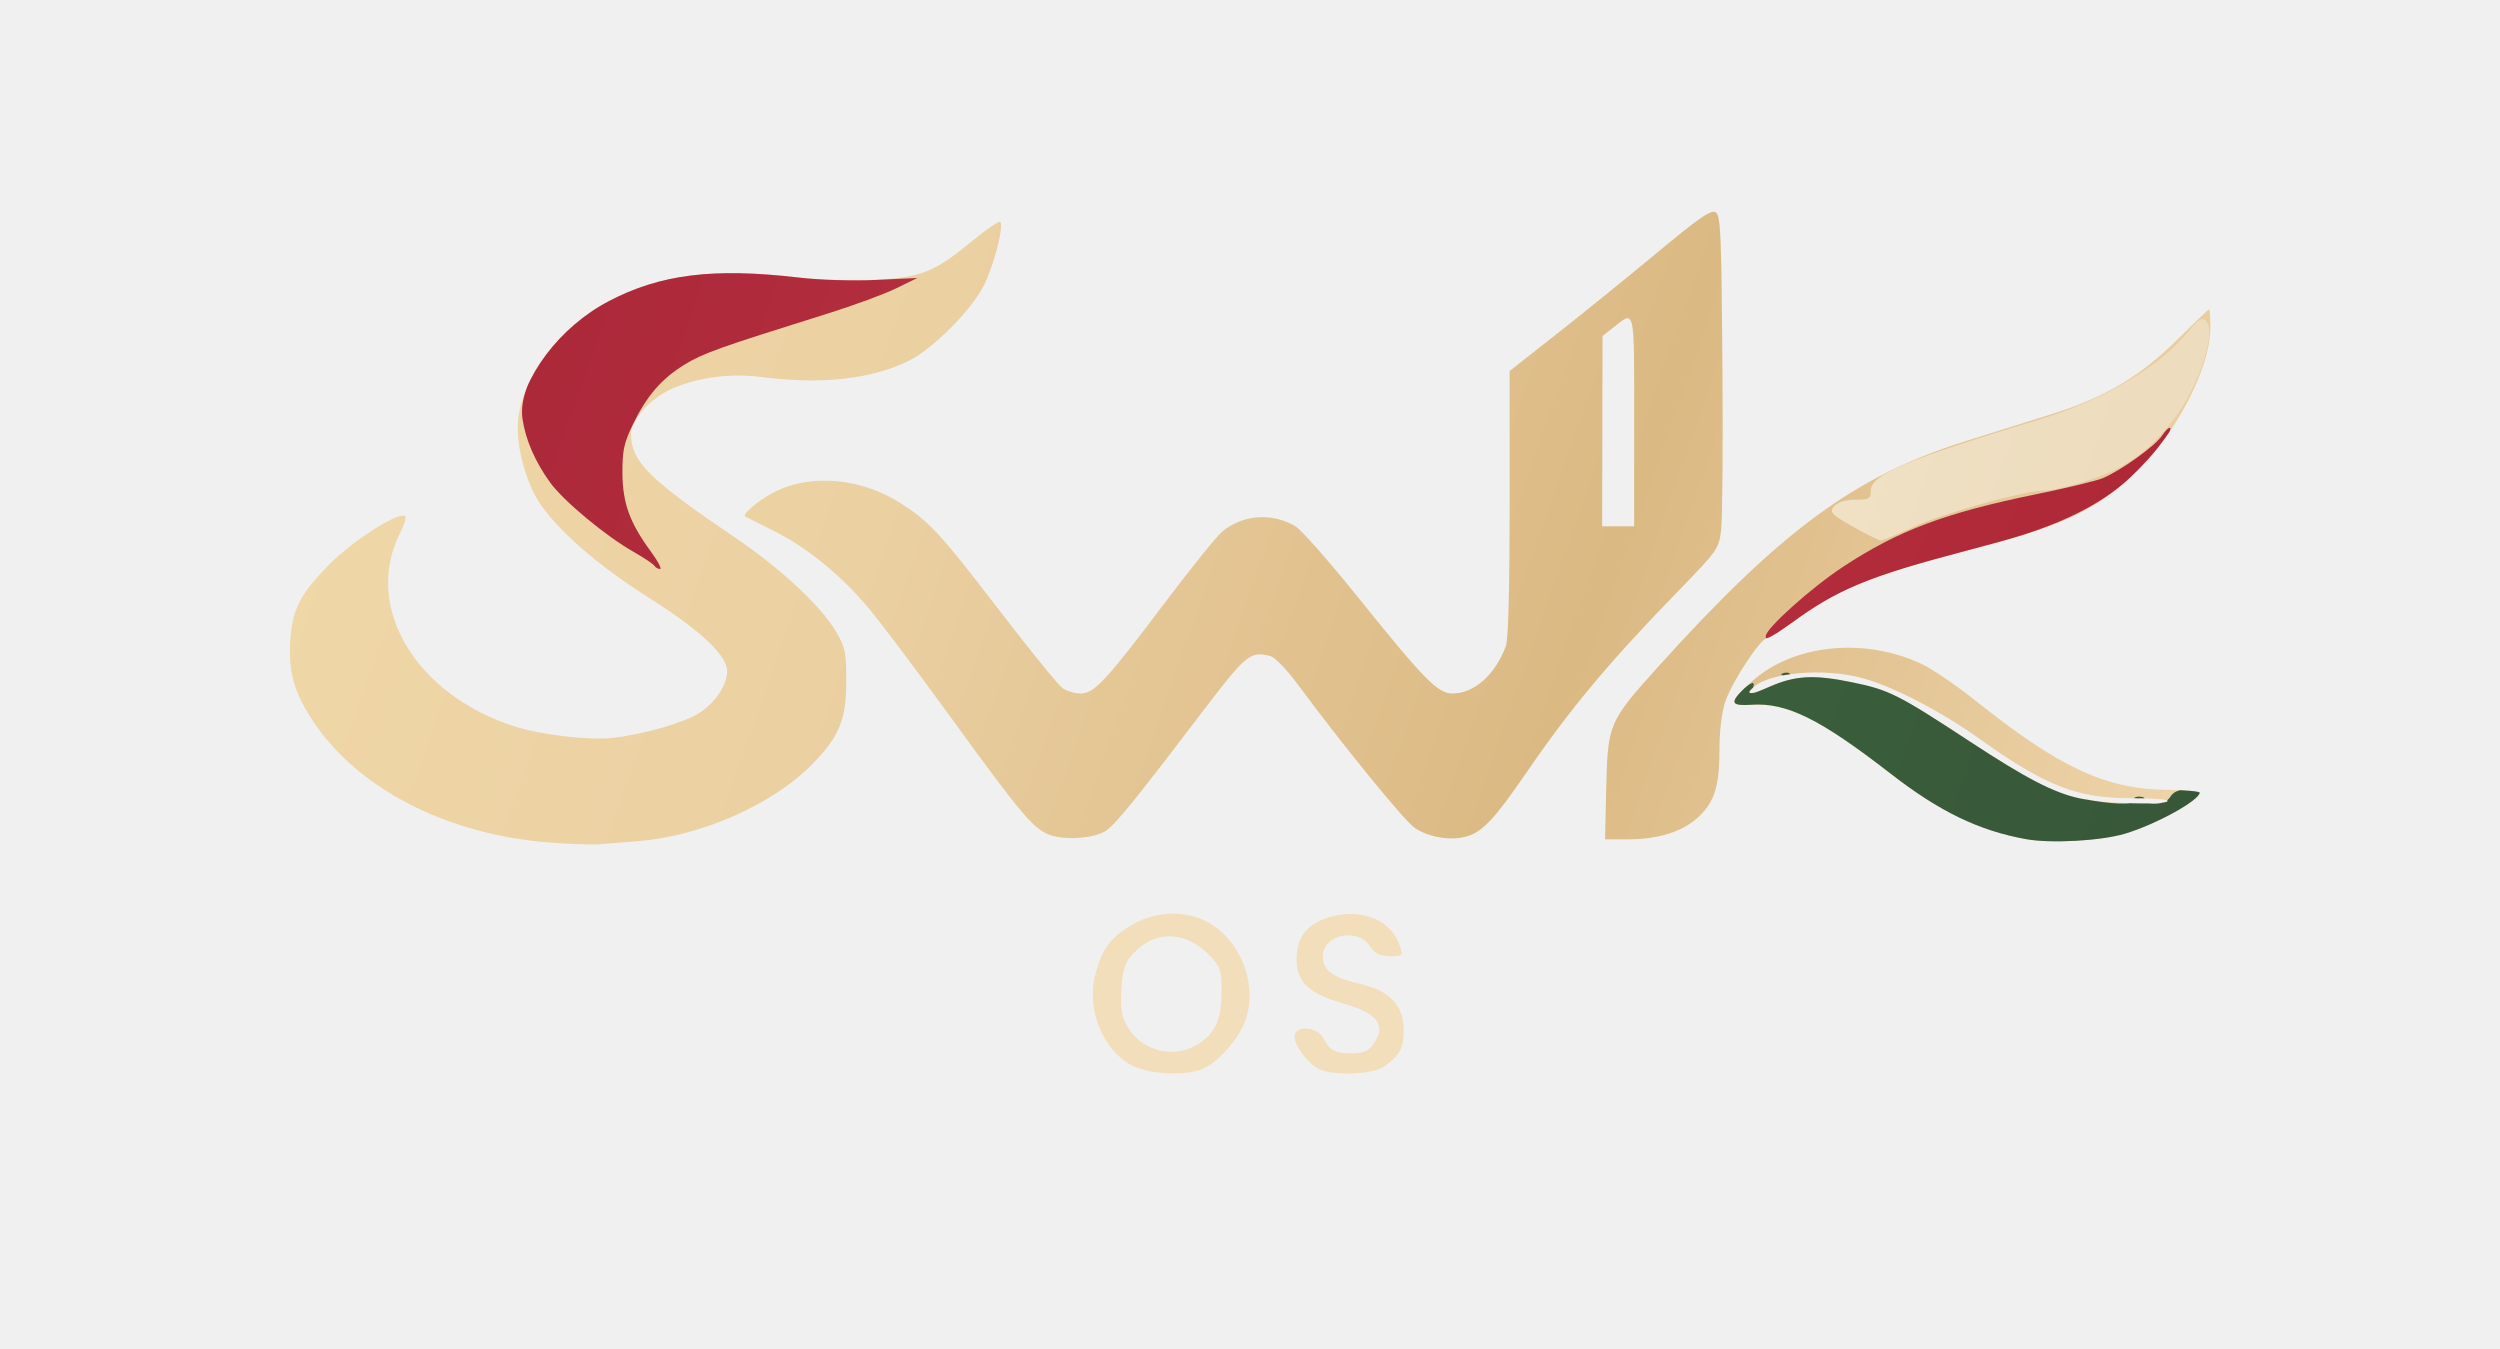
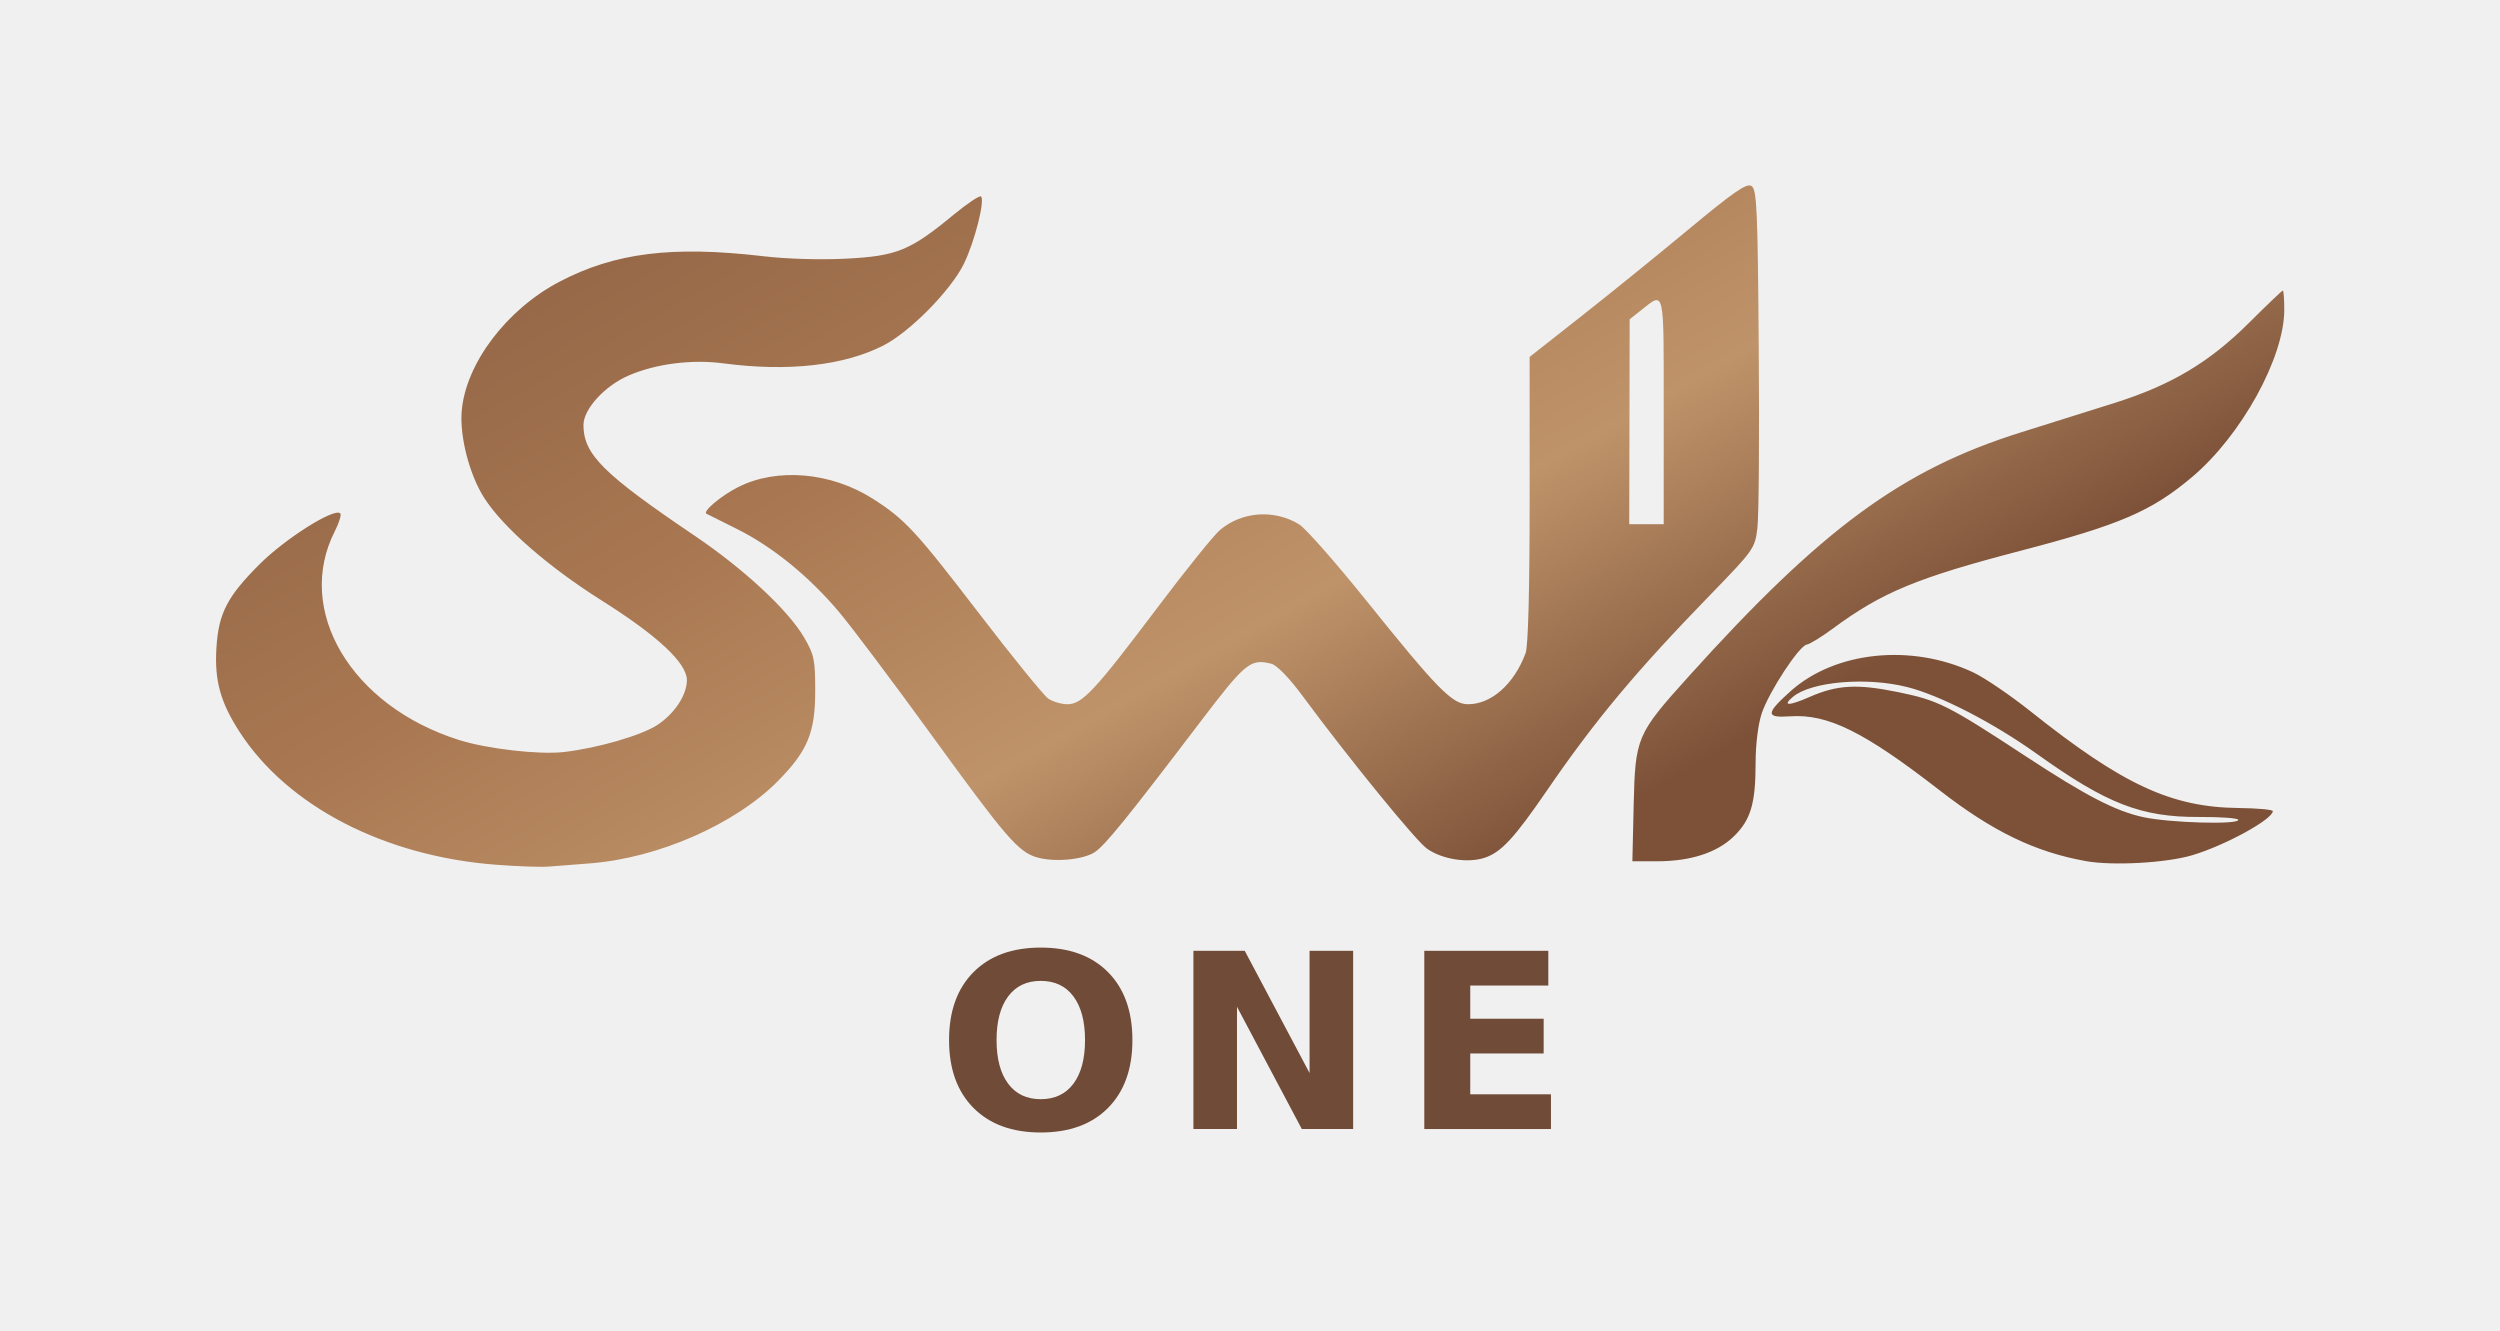
- <svg xmlns="http://www.w3.org/2000/svg" width="760" height="410" viewBox="0 0 760 410">
-   <g transform="translate(380 160) scale(1.081331) translate(-511.5 -771.5)">
+ <svg xmlns="http://www.w3.org/2000/svg" width="620" height="330" viewBox="0 0 620 330" role="img" aria-label="SWK One wordmark logo">
+   <g id="swk-wordmark" transform="translate(310 130) scale(0.95) translate(-511.5 -771.5)">
    <defs>
-       <clipPath id="word-shape">
-         <path d="M314.77,860.41 C285.56,858.21 260.25,845.11 247.71,825.70 C242.72,817.98 241.16,812.33 241.68,803.80 C242.23,794.78 244.48,790.41 252.95,781.95 C259.66,775.24 272.49,767.15 274.01,768.67 C274.36,769.02 273.72,771.11 272.60,773.31 C262.04,794.00 276.86,818.95 305.00,827.83 C312.36,830.16 325.87,831.71 332.34,830.98 C341.08,829.99 352.60,826.66 356.79,823.91 C361.28,820.96 364.49,816.09 364.50,812.21 C364.50,807.76 356.89,800.64 342.30,791.45 C328.29,782.62 316.56,772.38 311.59,764.64 C307.76,758.67 305.16,748.65 305.71,742.00 C306.74,729.59 317.39,715.47 331.20,708.22 C345.66,700.63 360.61,698.76 384.50,701.55 C390.72,702.28 399.60,702.53 406.30,702.17 C419.33,701.48 422.81,700.05 434.07,690.76 C437.70,687.77 440.94,685.60 441.28,685.95 C442.35,687.01 439.63,697.71 436.83,703.48 C433.46,710.42 422.68,721.36 415.76,724.87 C405.39,730.12 390.88,731.74 374.00,729.51 C365.76,728.42 356.42,729.62 349.33,732.67 C343.07,735.36 337.50,741.45 337.50,745.60 C337.50,753.26 342.61,758.35 366.51,774.50 C379.35,783.17 390.87,793.87 395.07,801.02 C397.72,805.53 398.00,806.85 398.00,815.00 C398.00,825.87 396.03,830.66 388.34,838.47 C377.16,849.83 356.90,858.71 339.12,860.05 C335.20,860.34 330.43,860.72 328.50,860.88 C326.57,861.05 320.39,860.84 314.77,860.41 Z M729.74,859.46 C716.43,857.07 705.38,851.73 691.50,840.95 C671.75,825.63 662.32,820.97 652.43,821.66 C646.09,822.10 646.11,820.93 652.55,815.15 C664.23,804.65 684.19,802.59 700.35,810.21 C703.29,811.60 710.04,816.19 715.35,820.42 C739.36,839.53 752.02,845.40 769.60,845.59 C774.50,845.65 778.50,846.01 778.50,846.41 C778.50,848.54 766.01,855.38 757.50,857.91 C750.69,859.94 736.75,860.71 729.74,859.46 Z M769.50,848.69 C769.50,848.24 764.89,847.90 759.25,847.93 C744.16,848.00 735.17,844.51 717.00,831.52 C705.56,823.34 691.72,816.20 683.04,814.01 C672.48,811.34 658.03,812.57 653.26,816.55 C650.34,818.99 652.10,819.00 657.62,816.58 C664.82,813.43 670.02,813.15 680.71,815.34 C691.16,817.48 693.64,818.72 714.00,832.08 C729.74,842.41 737.45,846.40 744.67,847.97 C751.59,849.47 769.50,849.99 769.50,848.69 Z M455.76,858.44 C450.93,856.96 447.72,853.22 428.08,826.16 C418.22,812.58 407.49,798.30 404.23,794.43 C396.41,785.13 386.83,777.35 377.55,772.74 C373.40,770.69 369.82,768.89 369.59,768.76 C368.57,768.15 373.45,764.06 377.85,761.83 C387.97,756.69 402.08,757.90 412.99,764.83 C421.38,770.16 424.22,773.22 440.72,794.73 C449.48,806.15 457.62,816.17 458.80,817.00 C459.98,817.82 462.25,818.50 463.84,818.50 C467.71,818.50 470.96,815.01 487.39,793.21 C494.75,783.44 502.08,774.34 503.68,773.00 C509.42,768.17 517.81,767.58 524.31,771.53 C525.99,772.55 533.79,781.40 541.66,791.19 C560.45,814.58 564.29,818.50 568.41,818.50 C574.51,818.50 580.41,813.27 583.44,805.18 C584.12,803.39 584.50,788.82 584.50,765.10 L584.50,727.83 597.74,717.41 C605.02,711.69 617.70,701.42 625.90,694.61 C637.79,684.73 641.14,682.41 642.41,683.21 C643.81,684.10 644.04,689.07 644.31,725.61 C644.49,748.37 644.33,769.47 643.96,772.48 C643.31,777.84 643.04,778.22 631.62,789.98 C612.24,809.93 601.53,822.76 589.03,841.00 C580.49,853.46 577.07,857.16 572.75,858.58 C568.31,860.05 561.64,858.99 557.71,856.21 C554.77,854.13 537.32,832.71 524.98,816.01 C521.68,811.56 518.48,808.28 517.07,807.93 C511.60,806.56 510.31,807.62 498.51,823.13 C479.35,848.33 473.66,855.35 470.96,857.12 C467.87,859.14 460.24,859.80 455.76,858.44 Z M619.50,741.89 C619.50,709.26 619.84,710.72 613.45,715.76 L610.61,718.00 610.56,744.75 L610.50,771.50 615.00,771.50 L619.50,771.50 619.50,741.89 Z M611.66,844.75 C612.07,827.19 612.44,826.31 625.88,811.39 C660.79,772.62 681.68,757.27 712.81,747.51 C720.07,745.24 731.02,741.80 737.15,739.86 C752.01,735.18 761.93,729.26 772.38,718.85 C776.99,714.26 780.92,710.50 781.13,710.50 C781.33,710.50 781.50,712.76 781.50,715.53 C781.50,728.03 770.28,748.36 757.42,759.20 C746.77,768.16 738.64,771.65 712.57,778.46 C685.57,785.51 676.46,789.29 663.67,798.74 C660.72,800.92 657.66,802.80 656.87,802.92 C654.87,803.21 647.04,815.14 645.10,820.85 C644.15,823.66 643.50,828.90 643.49,833.78 C643.49,844.44 642.22,848.70 637.79,853.01 C633.41,857.26 626.50,859.50 617.73,859.50 L611.32,859.50 611.66,844.75 Z" fill="#FFFFFF" fill-rule="evenodd" />
-       </clipPath>
-       <linearGradient id="word-gold" gradientUnits="userSpaceOnUse" x1="232" y1="673" x2="791" y2="870">
-         <stop offset="0.000" stop-color="#F1D9A9" />
-         <stop offset="0.333" stop-color="#EBD0A2" />
-         <stop offset="0.667" stop-color="#DBB983" />
-         <stop offset="1.000" stop-color="#F0D7AE" />
-       </linearGradient>
-       <linearGradient id="word-red" gradientUnits="userSpaceOnUse" x1="232" y1="673" x2="791" y2="870">
-         <stop offset="0.000" stop-color="#A52437" />
-         <stop offset="0.500" stop-color="#BA3341" />
-         <stop offset="1.000" stop-color="#AC2535" />
-       </linearGradient>
-       <linearGradient id="word-green" gradientUnits="userSpaceOnUse" x1="232" y1="673" x2="791" y2="870">
-         <stop offset="0.000" stop-color="#487045" />
-         <stop offset="0.500" stop-color="#3D663D" />
-         <stop offset="1.000" stop-color="#375639" />
-       </linearGradient>
-       <linearGradient id="word-graphite" gradientUnits="userSpaceOnUse" x1="232" y1="673" x2="791" y2="870">
-         <stop offset="0.000" stop-color="#4F5052" />
-         <stop offset="0.500" stop-color="#3A3A3B" />
-         <stop offset="1.000" stop-color="#545354" />
-       </linearGradient>
-       <linearGradient id="word-ivory" gradientUnits="userSpaceOnUse" x1="232" y1="673" x2="791" y2="870">
-         <stop offset="0.000" stop-color="#F2DFBE" />
-         <stop offset="0.500" stop-color="#F7EAD3" />
-         <stop offset="1.000" stop-color="#EAD8B7" />
+       <linearGradient id="wordmark-satin" gradientUnits="userSpaceOnUse" x1="400" y1="660" x2="530" y2="890">
+         <stop offset="0.0" stop-color="#956747" />
+         <stop offset="0.333" stop-color="#A97852" />
+         <stop offset="0.667" stop-color="#BF9369" />
+         <stop offset="1.0" stop-color="#7C5138" />
      </linearGradient>
    </defs>
-     <path d="M314.77,860.41 C285.56,858.21 260.25,845.11 247.71,825.70 C242.72,817.98 241.16,812.33 241.68,803.80 C242.23,794.78 244.48,790.41 252.95,781.95 C259.66,775.24 272.49,767.15 274.01,768.67 C274.36,769.02 273.72,771.11 272.60,773.31 C262.04,794.00 276.86,818.95 305.00,827.83 C312.36,830.16 325.87,831.71 332.34,830.98 C341.08,829.99 352.60,826.66 356.79,823.91 C361.28,820.96 364.49,816.09 364.50,812.21 C364.50,807.76 356.89,800.64 342.30,791.45 C328.29,782.62 316.56,772.38 311.59,764.64 C307.76,758.67 305.16,748.65 305.71,742.00 C306.74,729.59 317.39,715.47 331.20,708.22 C345.66,700.63 360.61,698.76 384.50,701.55 C390.72,702.28 399.60,702.53 406.30,702.17 C419.33,701.48 422.81,700.05 434.07,690.76 C437.70,687.77 440.94,685.60 441.28,685.95 C442.35,687.01 439.63,697.71 436.83,703.48 C433.46,710.42 422.68,721.36 415.76,724.87 C405.39,730.12 390.88,731.74 374.00,729.51 C365.76,728.42 356.42,729.62 349.33,732.67 C343.07,735.36 337.50,741.45 337.50,745.60 C337.50,753.26 342.61,758.35 366.51,774.50 C379.35,783.17 390.87,793.87 395.07,801.02 C397.72,805.53 398.00,806.85 398.00,815.00 C398.00,825.87 396.03,830.66 388.34,838.47 C377.16,849.83 356.90,858.71 339.12,860.05 C335.20,860.34 330.43,860.72 328.50,860.88 C326.57,861.05 320.39,860.84 314.77,860.41 Z M729.74,859.46 C716.43,857.07 705.38,851.73 691.50,840.95 C671.75,825.63 662.32,820.97 652.43,821.66 C646.09,822.10 646.11,820.93 652.55,815.15 C664.23,804.65 684.19,802.59 700.35,810.21 C703.29,811.60 710.04,816.19 715.35,820.42 C739.36,839.53 752.02,845.40 769.60,845.59 C774.50,845.65 778.50,846.01 778.50,846.41 C778.50,848.54 766.01,855.38 757.50,857.91 C750.69,859.94 736.75,860.71 729.74,859.46 Z M769.50,848.69 C769.50,848.24 764.89,847.90 759.25,847.93 C744.16,848.00 735.17,844.51 717.00,831.52 C705.56,823.34 691.72,816.20 683.04,814.01 C672.48,811.34 658.03,812.57 653.26,816.55 C650.34,818.99 652.10,819.00 657.62,816.58 C664.82,813.43 670.02,813.15 680.71,815.34 C691.16,817.48 693.64,818.72 714.00,832.08 C729.74,842.41 737.45,846.40 744.67,847.97 C751.59,849.47 769.50,849.99 769.50,848.69 Z M455.76,858.44 C450.93,856.96 447.72,853.22 428.08,826.16 C418.22,812.58 407.49,798.30 404.23,794.43 C396.41,785.13 386.83,777.35 377.55,772.74 C373.40,770.69 369.82,768.89 369.59,768.76 C368.57,768.15 373.45,764.06 377.85,761.83 C387.97,756.69 402.08,757.90 412.99,764.83 C421.38,770.16 424.22,773.22 440.72,794.73 C449.48,806.15 457.62,816.17 458.80,817.00 C459.98,817.82 462.25,818.50 463.84,818.50 C467.71,818.50 470.96,815.01 487.39,793.21 C494.75,783.44 502.08,774.34 503.68,773.00 C509.42,768.17 517.81,767.58 524.31,771.53 C525.99,772.55 533.79,781.40 541.66,791.19 C560.45,814.58 564.29,818.50 568.41,818.50 C574.51,818.50 580.41,813.27 583.44,805.18 C584.12,803.39 584.50,788.82 584.50,765.10 L584.50,727.83 597.74,717.41 C605.02,711.69 617.70,701.42 625.90,694.61 C637.79,684.73 641.14,682.41 642.41,683.21 C643.81,684.10 644.04,689.07 644.31,725.61 C644.49,748.37 644.33,769.47 643.96,772.48 C643.31,777.84 643.04,778.22 631.62,789.98 C612.24,809.93 601.53,822.76 589.03,841.00 C580.49,853.46 577.07,857.16 572.75,858.58 C568.31,860.05 561.64,858.99 557.71,856.21 C554.77,854.13 537.32,832.71 524.98,816.01 C521.68,811.56 518.48,808.28 517.07,807.93 C511.60,806.56 510.31,807.62 498.51,823.13 C479.35,848.33 473.66,855.35 470.96,857.12 C467.87,859.14 460.24,859.80 455.76,858.44 Z M619.50,741.89 C619.50,709.26 619.84,710.72 613.45,715.76 L610.61,718.00 610.56,744.75 L610.50,771.50 615.00,771.50 L619.50,771.50 619.50,741.89 Z M611.66,844.75 C612.07,827.19 612.44,826.31 625.88,811.39 C660.79,772.62 681.68,757.27 712.81,747.51 C720.07,745.24 731.02,741.80 737.15,739.86 C752.01,735.18 761.93,729.26 772.38,718.85 C776.99,714.26 780.92,710.50 781.13,710.50 C781.33,710.50 781.50,712.76 781.50,715.53 C781.50,728.03 770.28,748.36 757.42,759.20 C746.77,768.16 738.64,771.65 712.57,778.46 C685.57,785.51 676.46,789.29 663.67,798.74 C660.72,800.92 657.66,802.80 656.87,802.92 C654.87,803.21 647.04,815.14 645.10,820.85 C644.15,823.66 643.50,828.90 643.49,833.78 C643.49,844.44 642.22,848.70 637.79,853.01 C633.41,857.26 626.50,859.50 617.73,859.50 L611.32,859.50 611.66,844.75 Z" fill="url(#word-gold)" fill-rule="evenodd" />
-     <g clip-path="url(#word-shape)">
-       <path d="M656.50,802.38 C656.50,800.23 669.20,788.83 678.20,782.90 C693.78,772.64 707.00,767.68 733.00,762.38 C741.25,760.69 749.44,758.71 751.20,757.98 C756.31,755.85 766.02,748.88 767.92,745.99 C768.88,744.52 769.90,743.57 770.20,743.87 C771.14,744.80 762.66,754.79 756.70,759.77 C748.55,766.58 737.03,771.90 721.50,776.04 C682.04,786.53 679.25,787.69 658.45,802.37 C656.81,803.53 656.50,803.53 656.50,802.38 Z M344.06,782.60 C343.75,782.10 341.14,780.35 338.25,778.71 C330.36,774.24 318.41,764.30 314.70,759.13 C310.45,753.20 307.84,747.18 306.97,741.28 C305.48,731.07 316.61,715.88 331.20,708.22 C345.66,700.63 360.61,698.76 384.50,701.55 C390.50,702.25 399.93,702.54 406.50,702.23 L418.00,701.68 412.00,704.61 C408.70,706.22 400.15,709.37 393.00,711.61 C361.97,721.33 357.71,722.85 352.50,726.06 C345.99,730.07 341.91,734.81 337.94,743.00 C335.51,748.03 335.04,750.22 335.07,756.50 C335.12,764.98 337.10,770.46 343.07,778.60 C345.05,781.29 346.21,783.50 345.64,783.50 C345.08,783.50 344.37,783.09 344.06,782.60 Z" fill="url(#word-red)" fill-rule="evenodd" />
-       <path d="M729.74,859.46 C716.43,857.07 705.38,851.73 691.50,840.95 C671.75,825.63 662.32,820.97 652.43,821.66 C646.90,822.04 646.24,821.03 649.81,817.67 C652.51,815.14 653.67,814.88 652.86,817.00 C652.13,818.91 652.35,818.89 657.62,816.58 C664.82,813.43 670.02,813.15 680.71,815.34 C691.16,817.48 693.64,818.72 714.00,832.08 C730.03,842.60 737.41,846.37 745.13,848.01 C753.17,849.71 760.91,849.97 760.00,848.50 C759.66,847.95 760.34,847.50 761.50,847.50 C762.66,847.50 763.34,847.95 763.00,848.50 C762.64,849.09 763.74,849.50 765.70,849.50 C767.94,849.50 769.43,848.85 770.27,847.50 C771.13,846.12 772.60,845.50 775.01,845.50 C776.93,845.50 778.50,845.87 778.50,846.31 C778.50,848.53 766.20,855.32 757.50,857.91 C750.69,859.94 736.75,860.71 729.74,859.46 Z M661.31,812.82 C662.03,812.53 662.90,812.56 663.23,812.90 C663.56,813.23 662.97,813.46 661.92,813.42 C660.75,813.37 660.51,813.14 661.31,812.82 Z" fill="url(#word-green)" fill-rule="evenodd" />
-       <path d="M682.63,772.50 C674.64,768.10 674.07,767.50 675.99,765.59 C676.94,764.64 679.29,764.00 681.80,764.00 C685.61,764.00 686.00,763.77 686.01,761.50 C686.03,756.99 696.08,752.75 733.50,741.44 C751.34,736.05 767.01,726.81 775.14,716.90 C778.06,713.34 779.04,712.70 780.17,713.64 C783.34,716.27 778.66,731.31 771.77,740.63 C766.43,747.85 761.11,752.49 754.50,755.69 C748.67,758.51 738.30,761.50 734.33,761.50 C729.10,761.50 706.50,767.82 698.41,771.54 C693.68,773.72 689.41,775.49 688.91,775.48 C688.41,775.47 685.58,774.13 682.63,772.50 Z" fill="url(#word-ivory)" fill-rule="evenodd" />
-     </g>
+     <path d="M314.77,860.41 C285.56,858.21 260.25,845.11 247.71,825.70 C242.72,817.98 241.16,812.33 241.68,803.80 C242.23,794.78 244.48,790.41 252.95,781.95 C259.66,775.24 272.49,767.15 274.01,768.67 C274.36,769.02 273.72,771.11 272.60,773.31 C262.04,794.00 276.86,818.95 305.00,827.83 C312.36,830.16 325.87,831.71 332.34,830.98 C341.08,829.99 352.60,826.66 356.79,823.91 C361.28,820.96 364.49,816.09 364.50,812.21 C364.50,807.76 356.89,800.64 342.30,791.45 C328.29,782.62 316.56,772.38 311.59,764.64 C307.76,758.67 305.16,748.65 305.71,742.00 C306.74,729.59 317.39,715.47 331.20,708.22 C345.66,700.63 360.61,698.76 384.50,701.55 C390.72,702.28 399.60,702.53 406.30,702.17 C419.33,701.48 422.81,700.05 434.07,690.76 C437.70,687.77 440.94,685.60 441.28,685.95 C442.35,687.01 439.63,697.71 436.83,703.48 C433.46,710.42 422.68,721.36 415.76,724.87 C405.39,730.12 390.88,731.74 374.00,729.51 C365.76,728.42 356.42,729.62 349.33,732.67 C343.07,735.36 337.50,741.45 337.50,745.60 C337.50,753.26 342.61,758.35 366.51,774.50 C379.35,783.17 390.87,793.87 395.07,801.02 C397.72,805.53 398.00,806.85 398.00,815.00 C398.00,825.87 396.03,830.66 388.34,838.47 C377.16,849.83 356.90,858.71 339.12,860.05 C335.20,860.34 330.43,860.72 328.50,860.88 C326.57,861.05 320.39,860.84 314.77,860.41 Z M729.74,859.46 C716.43,857.07 705.38,851.73 691.50,840.95 C671.75,825.63 662.32,820.97 652.43,821.66 C646.09,822.10 646.11,820.93 652.55,815.15 C664.23,804.65 684.19,802.59 700.35,810.21 C703.29,811.60 710.04,816.19 715.35,820.42 C739.36,839.53 752.02,845.40 769.60,845.59 C774.50,845.65 778.50,846.01 778.50,846.41 C778.50,848.54 766.01,855.38 757.50,857.91 C750.69,859.94 736.75,860.71 729.74,859.46 Z M769.50,848.69 C769.50,848.24 764.89,847.90 759.25,847.93 C744.16,848.00 735.17,844.51 717.00,831.52 C705.56,823.34 691.72,816.20 683.04,814.01 C672.48,811.34 658.03,812.57 653.26,816.55 C650.34,818.99 652.10,819.00 657.62,816.58 C664.82,813.43 670.02,813.15 680.71,815.34 C691.16,817.48 693.64,818.72 714.00,832.08 C729.74,842.41 737.45,846.40 744.67,847.97 C751.59,849.47 769.50,849.99 769.50,848.69 Z M455.76,858.44 C450.93,856.96 447.72,853.22 428.08,826.16 C418.22,812.58 407.49,798.30 404.23,794.43 C396.41,785.13 386.83,777.35 377.55,772.74 C373.40,770.69 369.82,768.89 369.59,768.76 C368.57,768.15 373.45,764.06 377.85,761.83 C387.97,756.69 402.08,757.90 412.99,764.83 C421.38,770.16 424.22,773.22 440.72,794.73 C449.48,806.15 457.62,816.17 458.80,817.00 C459.98,817.82 462.25,818.50 463.84,818.50 C467.71,818.50 470.96,815.01 487.39,793.21 C494.75,783.44 502.08,774.34 503.68,773.00 C509.42,768.17 517.81,767.58 524.31,771.53 C525.99,772.55 533.79,781.40 541.66,791.19 C560.45,814.58 564.29,818.50 568.41,818.50 C574.51,818.50 580.41,813.27 583.44,805.18 C584.12,803.39 584.50,788.82 584.50,765.10 L584.50,727.83 597.74,717.41 C605.02,711.69 617.70,701.42 625.90,694.61 C637.79,684.73 641.14,682.41 642.41,683.21 C643.81,684.10 644.04,689.07 644.31,725.61 C644.49,748.37 644.33,769.47 643.96,772.48 C643.31,777.84 643.04,778.22 631.62,789.98 C612.24,809.93 601.53,822.76 589.03,841.00 C580.49,853.46 577.07,857.16 572.75,858.58 C568.31,860.05 561.64,858.99 557.71,856.21 C554.77,854.13 537.32,832.71 524.98,816.01 C521.68,811.56 518.48,808.28 517.07,807.93 C511.60,806.56 510.31,807.62 498.51,823.13 C479.35,848.33 473.66,855.35 470.96,857.12 C467.87,859.14 460.24,859.80 455.76,858.44 Z M619.50,741.89 C619.50,709.26 619.84,710.72 613.45,715.76 L610.61,718.00 610.56,744.75 L610.50,771.50 615.00,771.50 L619.50,771.50 619.50,741.89 Z M611.66,844.75 C612.07,827.19 612.44,826.31 625.88,811.39 C660.79,772.62 681.68,757.27 712.81,747.51 C720.07,745.24 731.02,741.80 737.15,739.86 C752.01,735.18 761.93,729.26 772.38,718.85 C776.99,714.26 780.92,710.50 781.13,710.50 C781.33,710.50 781.50,712.76 781.50,715.53 C781.50,728.03 770.28,748.36 757.42,759.20 C746.77,768.16 738.64,771.65 712.57,778.46 C685.57,785.51 676.46,789.29 663.67,798.74 C660.72,800.92 657.66,802.80 656.87,802.92 C654.87,803.21 647.04,815.14 645.10,820.85 C644.15,823.66 643.50,828.90 643.49,833.78 C643.49,844.44 642.22,848.70 637.79,853.01 C633.41,857.26 626.50,859.50 617.73,859.50 L611.32,859.50 611.66,844.75 Z" fill="url(#wordmark-satin)" fill-rule="evenodd" />
  </g>
-   <g transform="translate(380 303) scale(1.230769) translate(-962.5 -610.5)">
-     <g color="#F2DEBA">
-       <path d="M825.33,627.47 C818.05,623.63 814.02,613.50 816.32,604.88 C817.99,598.65 820.07,595.84 825.26,592.79 C831.81,588.96 840.02,589.07 845.69,593.08 C852.75,598.07 856.14,608.00 853.51,615.97 C852.06,620.36 847.32,626.02 843.40,628.05 C839.37,630.14 829.80,629.83 825.33,627.47 Z M842.48,621.68 C846.18,618.93 847.47,615.71 847.49,609.15 C847.50,603.84 847.19,602.99 844.16,599.96 C838.47,594.27 831.17,594.10 825.97,599.53 C823.55,602.06 823.04,603.52 822.74,608.77 C822.46,613.76 822.81,615.66 824.47,618.31 C828.28,624.39 836.70,625.97 842.48,621.68 Z" fill="currentColor" fill-rule="evenodd" transform="translate(108.00 0)" />
-       <path d="M1199.89,628.52 C1197.15,627.41 1193.50,622.75 1193.50,620.37 C1193.50,617.51 1199.07,617.81 1200.61,620.75 C1202.25,623.85 1203.42,624.47 1207.69,624.48 C1210.39,624.50 1211.81,623.90 1212.94,622.28 C1216.30,617.48 1214.16,614.64 1205.29,612.10 C1197.02,609.73 1194.00,606.81 1194.00,601.17 C1194.00,595.55 1196.88,592.15 1202.90,590.63 C1210.35,588.75 1217.33,591.71 1219.38,597.60 C1220.37,600.42 1220.31,600.50 1217.06,600.50 C1214.61,600.50 1213.30,599.84 1212.09,598.00 C1209.03,593.33 1200.50,595.18 1200.50,600.51 C1200.50,604.07 1202.90,605.79 1210.24,607.49 C1217.06,609.06 1220.51,612.89 1220.47,618.83 C1220.43,623.29 1219.44,625.10 1215.53,627.80 C1212.86,629.63 1203.69,630.06 1199.89,628.52 Z" fill="currentColor" fill-rule="evenodd" transform="translate(-220.00 0)" />
-     </g>
+   <g id="product-name" fill="#704C38" transform="translate(310 280) scale(0.0296053 -0.0296053) translate(-2623.0 0)">
+     <path d="M870 1241Q694 1241 597.0 1111.0Q500 981 500 745Q500 510 597.0 380.0Q694 250 870 250Q1047 250 1144.0 380.0Q1241 510 1241 745Q1241 981 1144.0 1111.0Q1047 1241 870 1241ZM870 1520Q1230 1520 1434.0 1314.0Q1638 1108 1638 745Q1638 383 1434.0 177.0Q1230 -29 870 -29Q511 -29 306.5 177.0Q102 383 102 745Q102 1108 306.5 1314.0Q511 1520 870 1520Z" transform="translate(0 0)" />
+     <path d="M188 1493H618L1161 469V1493H1526V0H1096L553 1024V0H188Z" transform="translate(1961 0)" />
+     <path d="M188 1493H1227V1202H573V924H1188V633H573V291H1249V0H188Z" transform="translate(3895 0)" />
  </g>
</svg>
